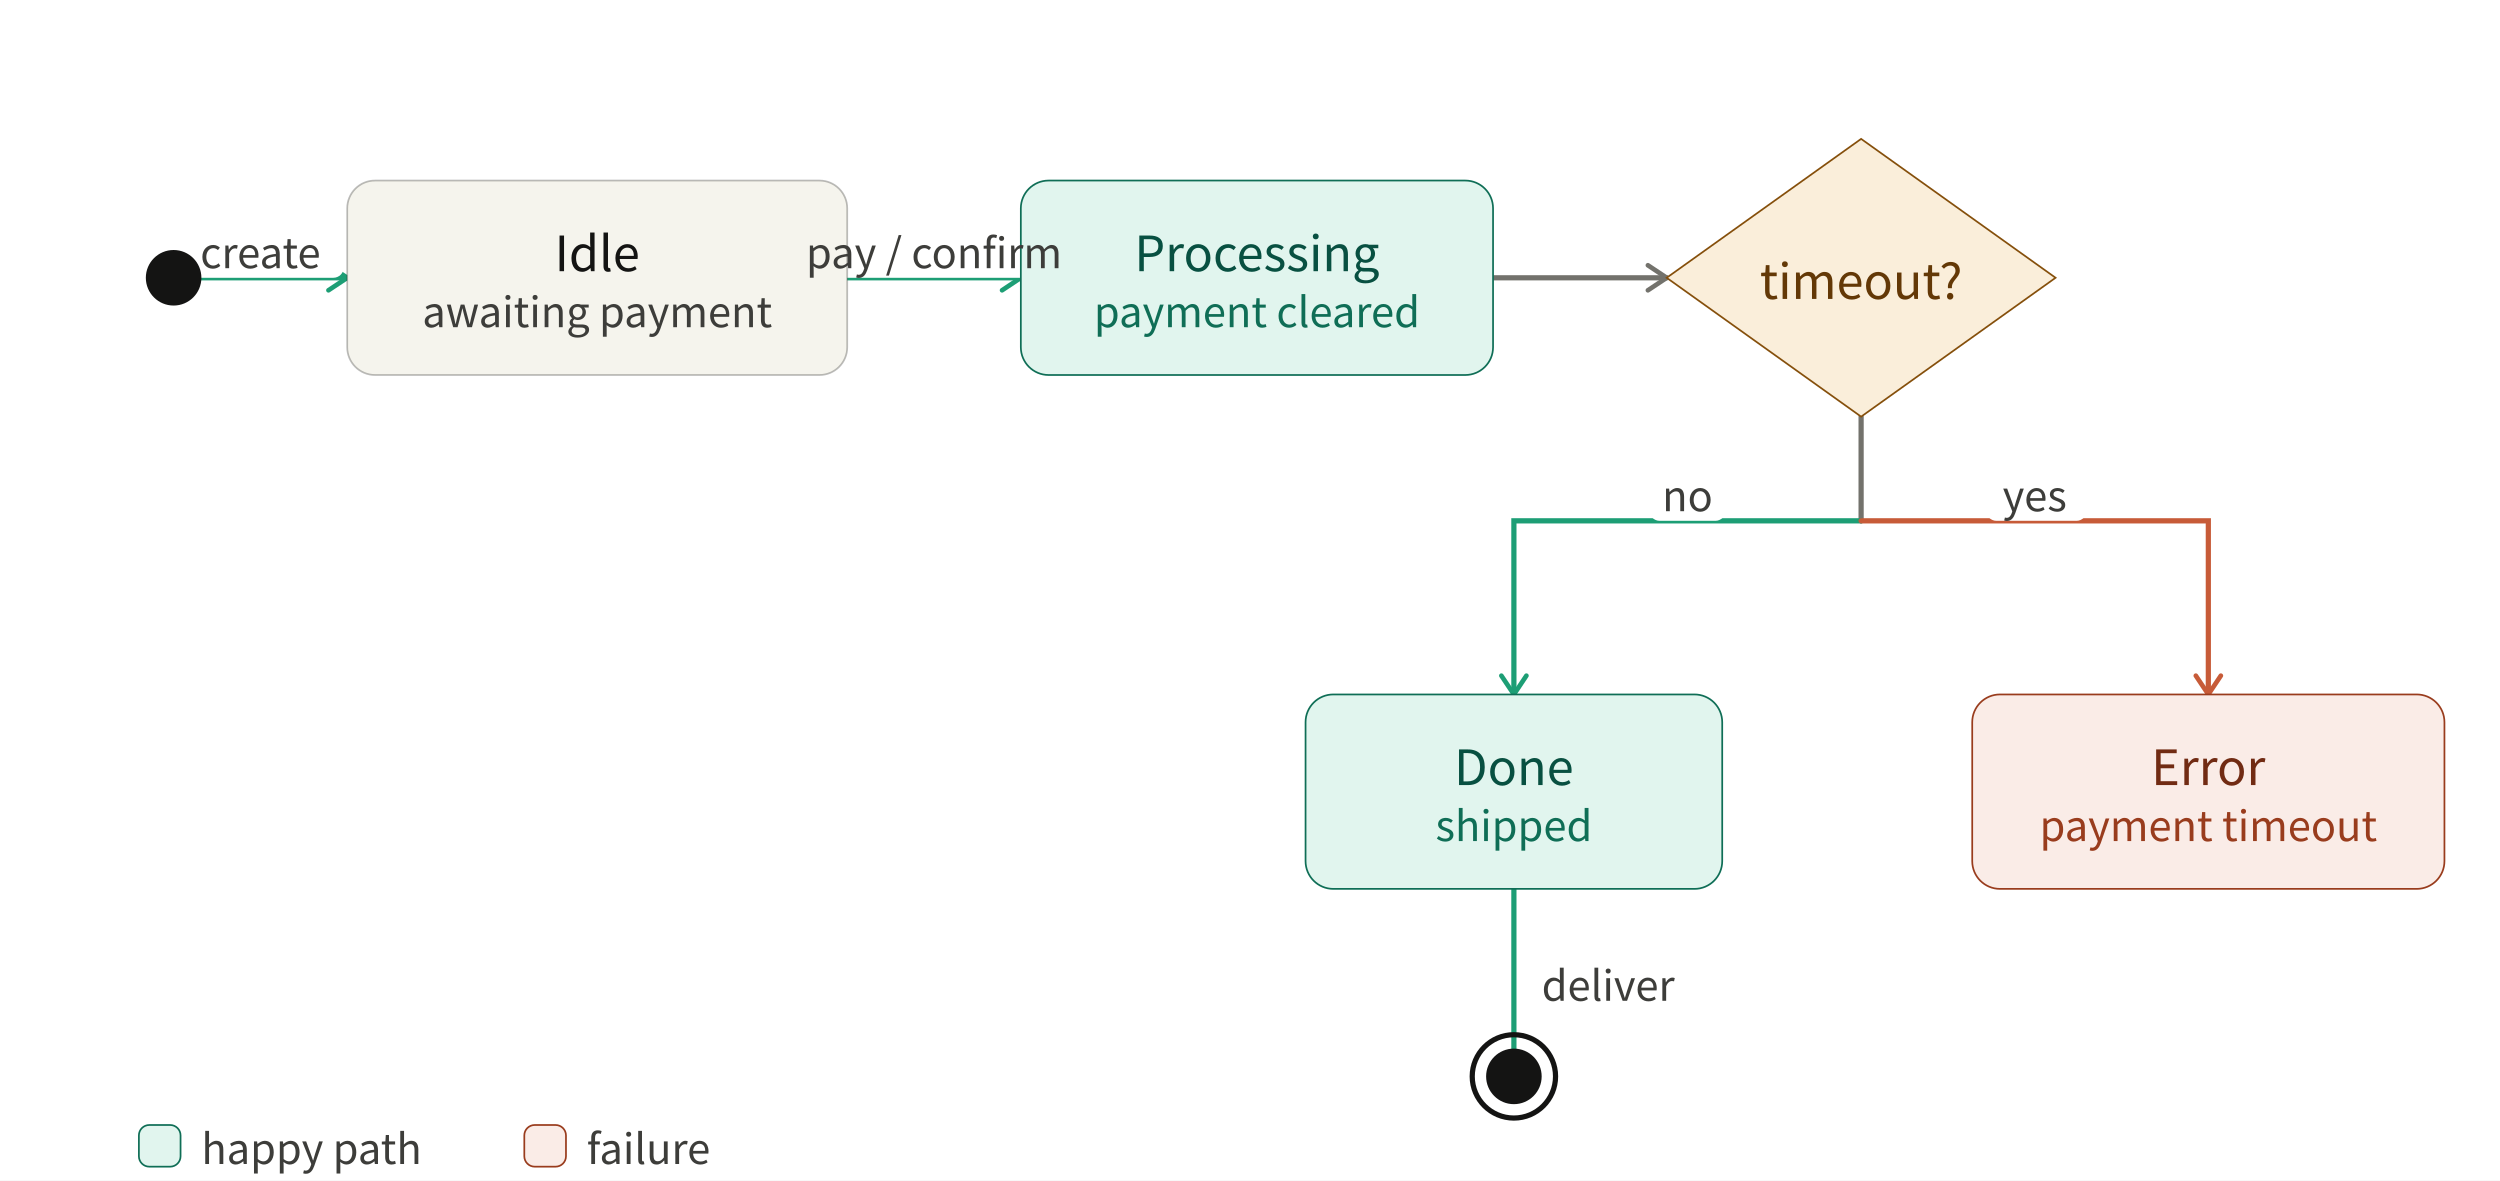
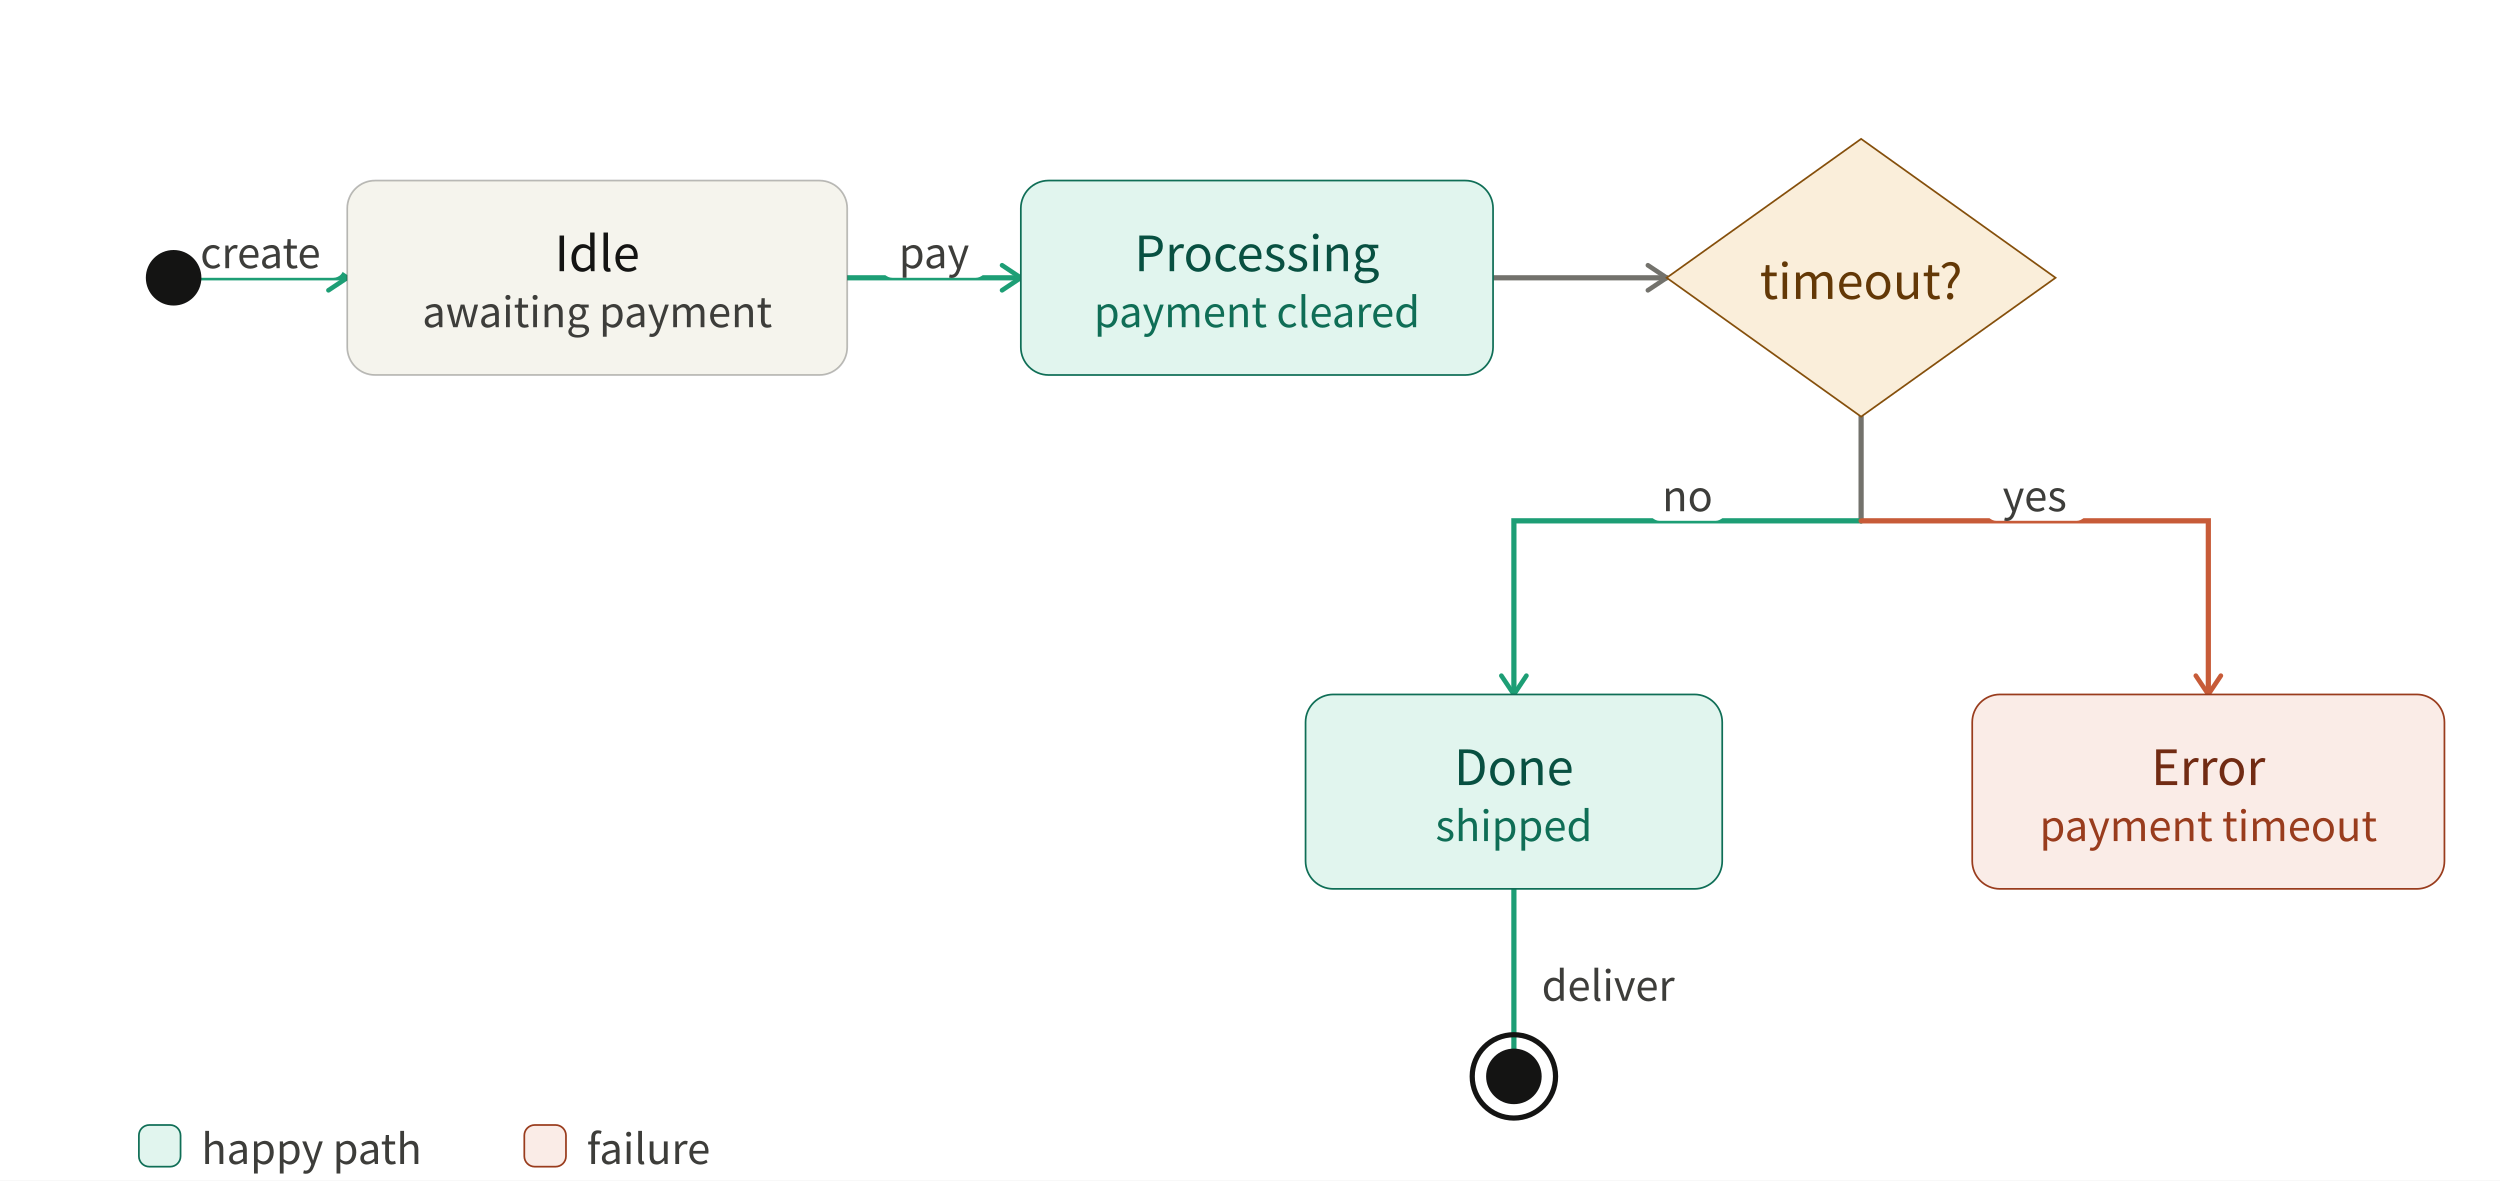
<svg xmlns="http://www.w3.org/2000/svg" viewBox="0 0 720 340" width="720" height="340" role="img">
  <style>text { font-family: 'Anthropic Sans', -apple-system, BlinkMacSystemFont, 'Segoe UI', 'PingFang SC', 'Microsoft YaHei', 'Hiragino Sans GB', 'Noto Sans CJK SC', sans-serif; }</style>
  <defs>
    <marker id="arrow" viewBox="0 0 10 10" refX="8" refY="5" markerWidth="6" markerHeight="6" orient="auto-start-reverse">
      <path d="M2 1L8 5L2 9" fill="none" stroke="context-stroke" stroke-width="1.5" stroke-linecap="round" stroke-linejoin="round" />
    </marker>
  </defs>
  <rect width="720" height="340" fill="#FFFFFF" />
  <line x1="50" y1="80" x2="100" y2="80" stroke="#1D9E75" stroke-width="1.5" stroke-linecap="round" marker-end="url(#arrow)" />
  <line x1="244" y1="80" x2="294" y2="80" stroke="#1D9E75" stroke-width="1.5" stroke-linecap="round" marker-end="url(#arrow)" />
  <line x1="430" y1="80" x2="480" y2="80" stroke="#73726C" stroke-width="1.5" stroke-linecap="round" marker-end="url(#arrow)" />
  <line x1="536" y1="120" x2="536" y2="150" stroke="#73726C" stroke-width="1.5" stroke-linecap="round" />
  <path d="M536 150 L436 150 L436 200" fill="none" stroke="#1D9E75" stroke-width="1.5" stroke-linecap="round" marker-end="url(#arrow)" />
  <path d="M536 150 L636 150 L636 200" fill="none" stroke="#C75B38" stroke-width="1.5" stroke-linecap="round" marker-end="url(#arrow)" />
  <line x1="436" y1="256" x2="436" y2="310" stroke="#1D9E75" stroke-width="1.5" stroke-linecap="round" marker-end="url(#arrow)" />
  <rect x="50" y="64" width="49" height="16" rx="3" fill="#FFFFFF" />
-   <rect x="220" y="64" width="97" height="16" rx="3" fill="#FFFFFF" />
+   <rect x="254" y="64" width="30" height="16" rx="3" fill="#FFFFFF" />
  <rect x="475" y="134" width="22" height="16" rx="3" fill="#FFFFFF" />
  <rect x="572" y="134" width="29" height="16" rx="3" fill="#FFFFFF" />
  <rect x="444" y="275" width="56" height="16" rx="3" fill="#FFFFFF" />
  <circle cx="50" cy="80" r="8" fill="#141413" />
  <rect x="100" y="52" width="144" height="56" rx="8" fill="#F5F4ED" stroke="rgba(31,30,29,0.3)" stroke-width="0.5" />
  <rect x="294" y="52" width="136" height="56" rx="8" fill="#E1F5EE" stroke="#0F6E56" stroke-width="0.5" />
  <polygon points="536,40 592,80 536,120 480,80" fill="#FAEEDA" stroke="#854F0B" stroke-width="0.5" />
  <rect x="568" y="200" width="136" height="56" rx="8" fill="#FAECE7" stroke="#993C1D" stroke-width="0.5" />
  <rect x="376" y="200" width="120" height="56" rx="8" fill="#E1F5EE" stroke="#0F6E56" stroke-width="0.5" />
  <circle cx="436" cy="310" r="12" fill="none" stroke="#141413" stroke-width="1.5" />
  <circle cx="436" cy="310" r="8" fill="#141413" />
  <text x="172" y="72" text-anchor="middle" dominant-baseline="central" font-size="14" font-weight="500" fill="#141413">Idle</text>
  <text x="172" y="89" text-anchor="middle" dominant-baseline="central" font-size="12" fill="#3D3D3A">awaiting payment</text>
  <text x="362" y="72" text-anchor="middle" dominant-baseline="central" font-size="14" font-weight="500" fill="#085041">Processing</text>
  <text x="362" y="89" text-anchor="middle" dominant-baseline="central" font-size="12" fill="#0F6E56">payment cleared</text>
  <text x="536" y="80" text-anchor="middle" dominant-baseline="central" font-size="14" font-weight="500" fill="#633806">timeout?</text>
  <text x="636" y="220" text-anchor="middle" dominant-baseline="central" font-size="14" font-weight="500" fill="#712B13">Error</text>
  <text x="636" y="237" text-anchor="middle" dominant-baseline="central" font-size="12" fill="#993C1D">payment timeout</text>
  <text x="436" y="220" text-anchor="middle" dominant-baseline="central" font-size="14" font-weight="500" fill="#085041">Done</text>
  <text x="436" y="237" text-anchor="middle" dominant-baseline="central" font-size="12" fill="#0F6E56">shipped</text>
  <text x="75" y="72" text-anchor="middle" dominant-baseline="central" font-size="12" fill="#3D3D3A">create</text>
-   <text x="269" y="72" text-anchor="middle" dominant-baseline="central" font-size="12" fill="#3D3D3A">pay / confirm</text>
+   <text x="269" y="72" text-anchor="middle" dominant-baseline="central" font-size="12" fill="#3D3D3A">pay</text>
  <text x="486" y="142" text-anchor="middle" dominant-baseline="central" font-size="12" fill="#3D3D3A">no</text>
  <text x="586" y="142" text-anchor="middle" dominant-baseline="central" font-size="12" fill="#3D3D3A">yes</text>
  <text x="444" y="283" text-anchor="start" dominant-baseline="central" font-size="12" fill="#3D3D3A">deliver</text>
  <rect x="40" y="324" width="12" height="12" rx="3" fill="#E1F5EE" stroke="#0F6E56" stroke-width="0.5" />
  <text x="58" y="330" dominant-baseline="central" font-size="12" fill="#3D3D3A">happy path</text>
  <rect x="151" y="324" width="12" height="12" rx="3" fill="#FAECE7" stroke="#993C1D" stroke-width="0.5" />
  <text x="169" y="330" dominant-baseline="central" font-size="12" fill="#3D3D3A">failure</text>
</svg>
